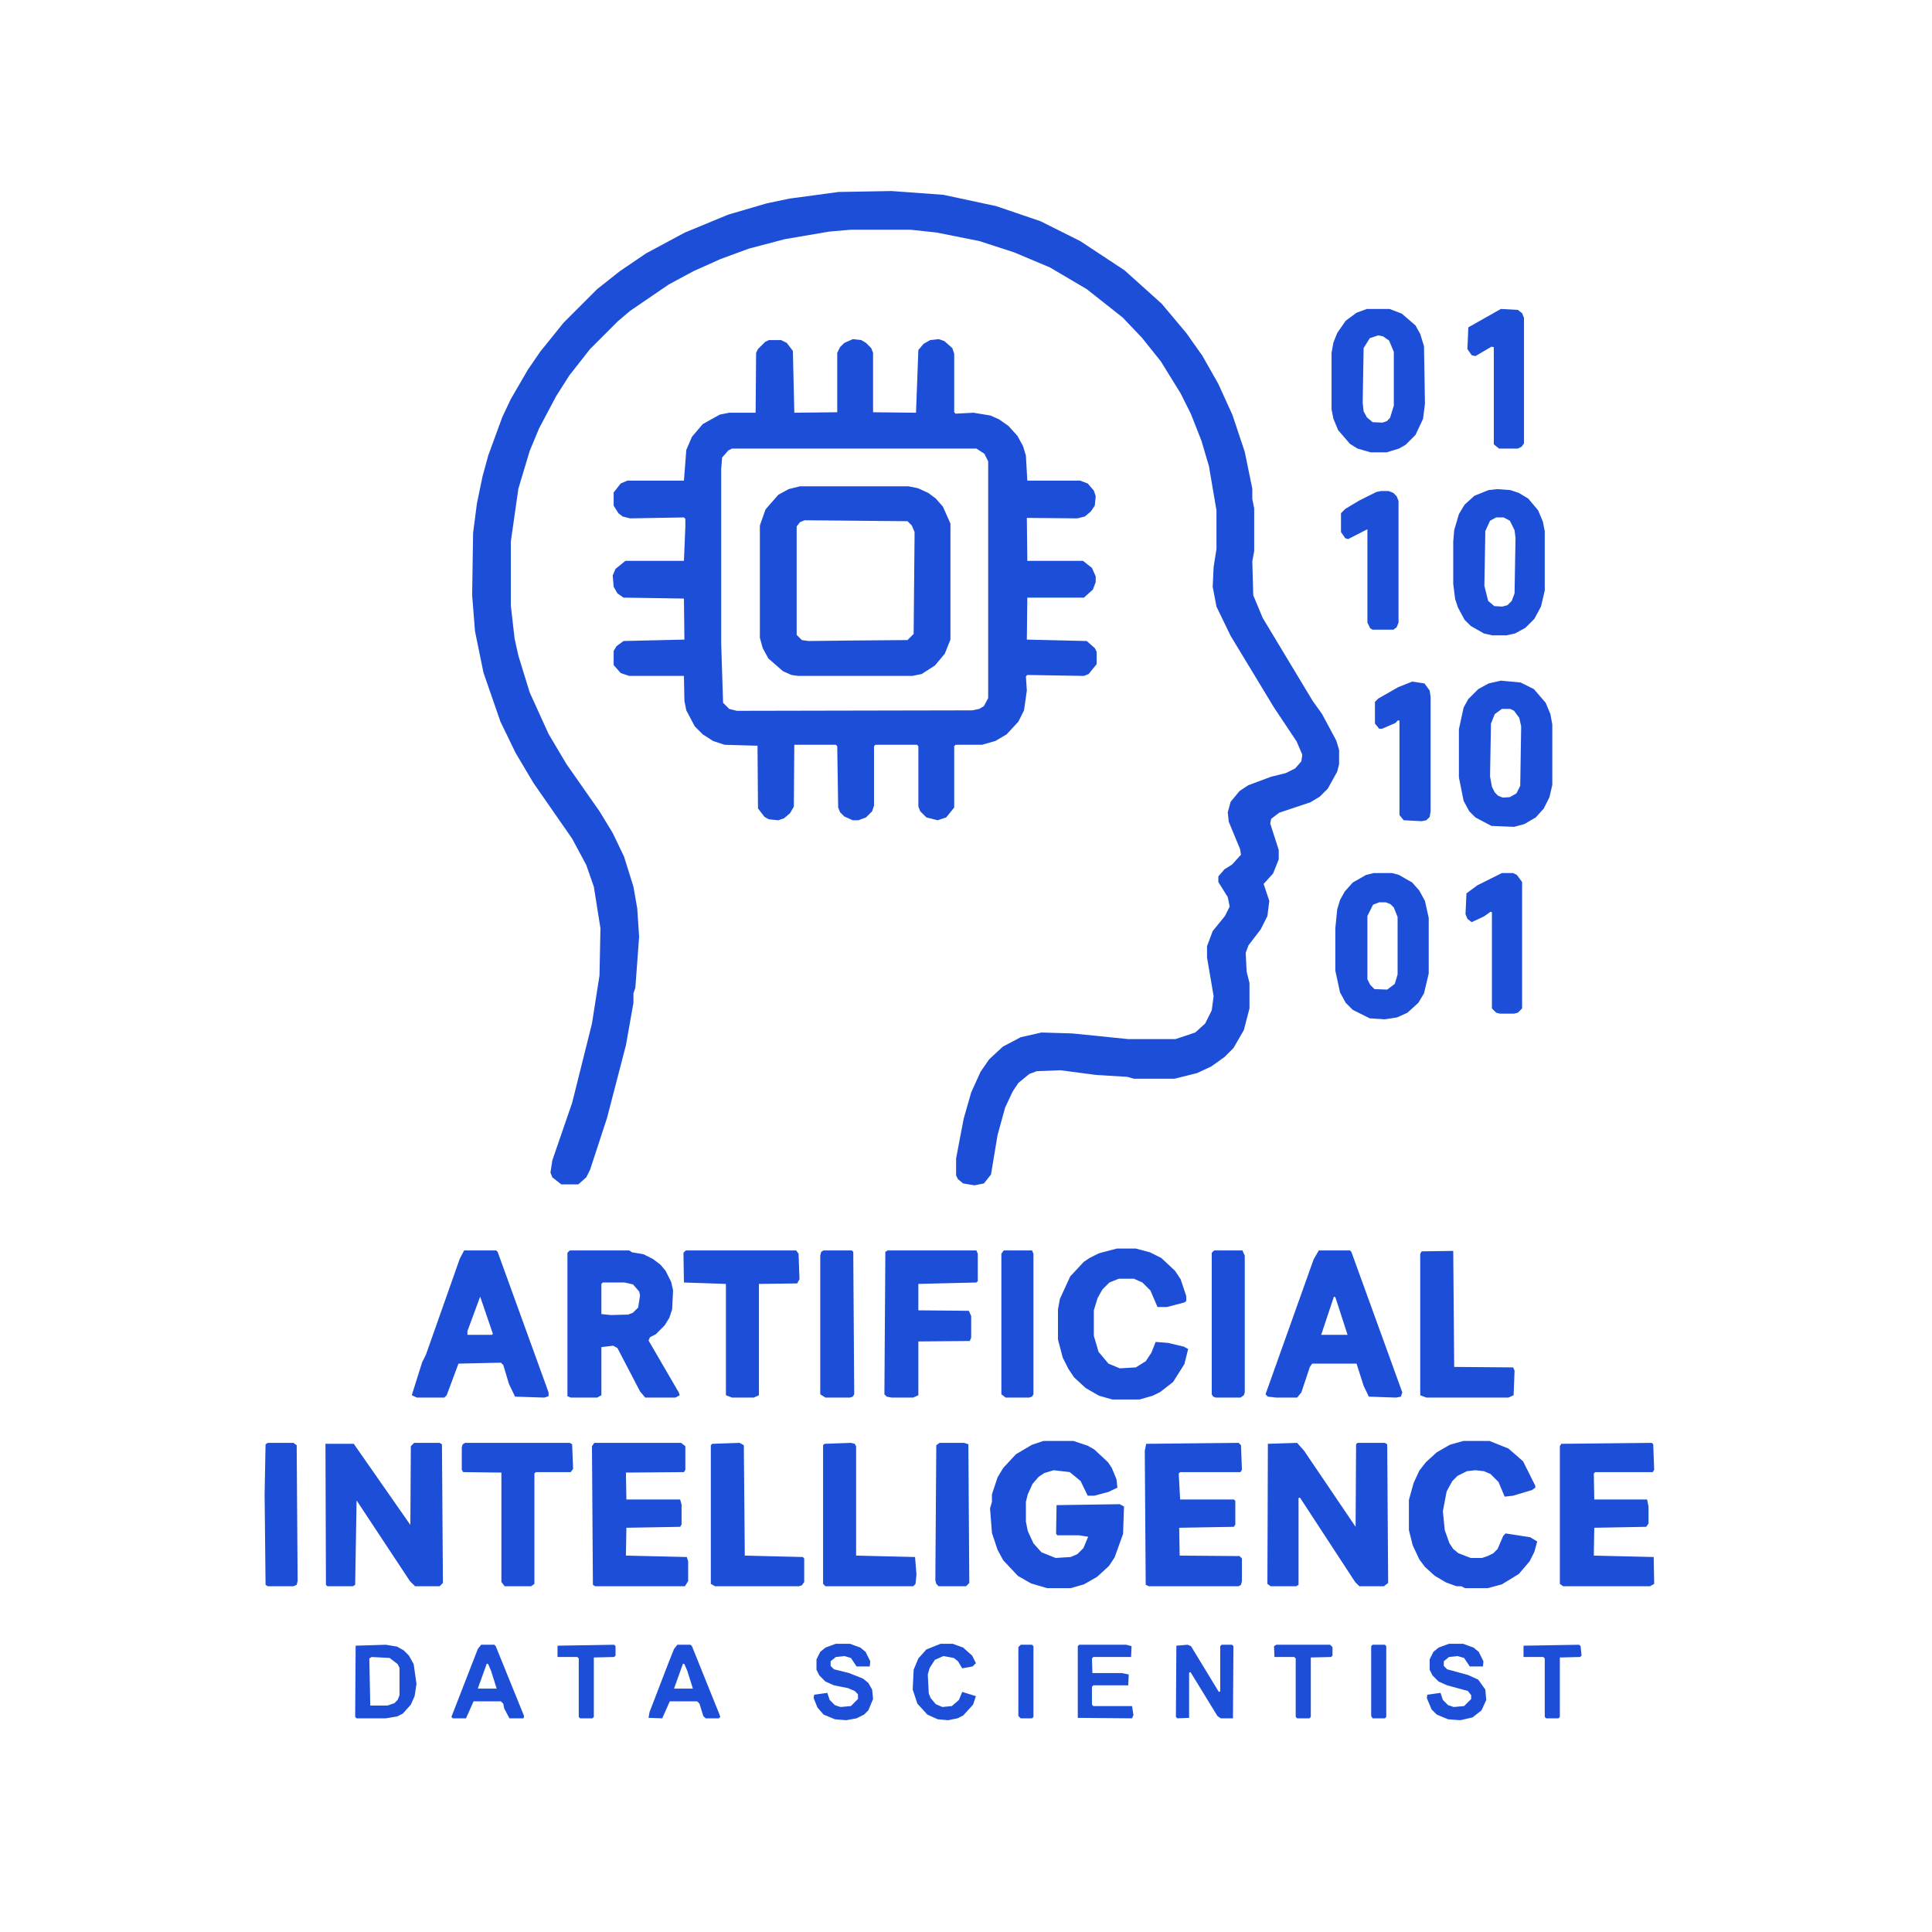
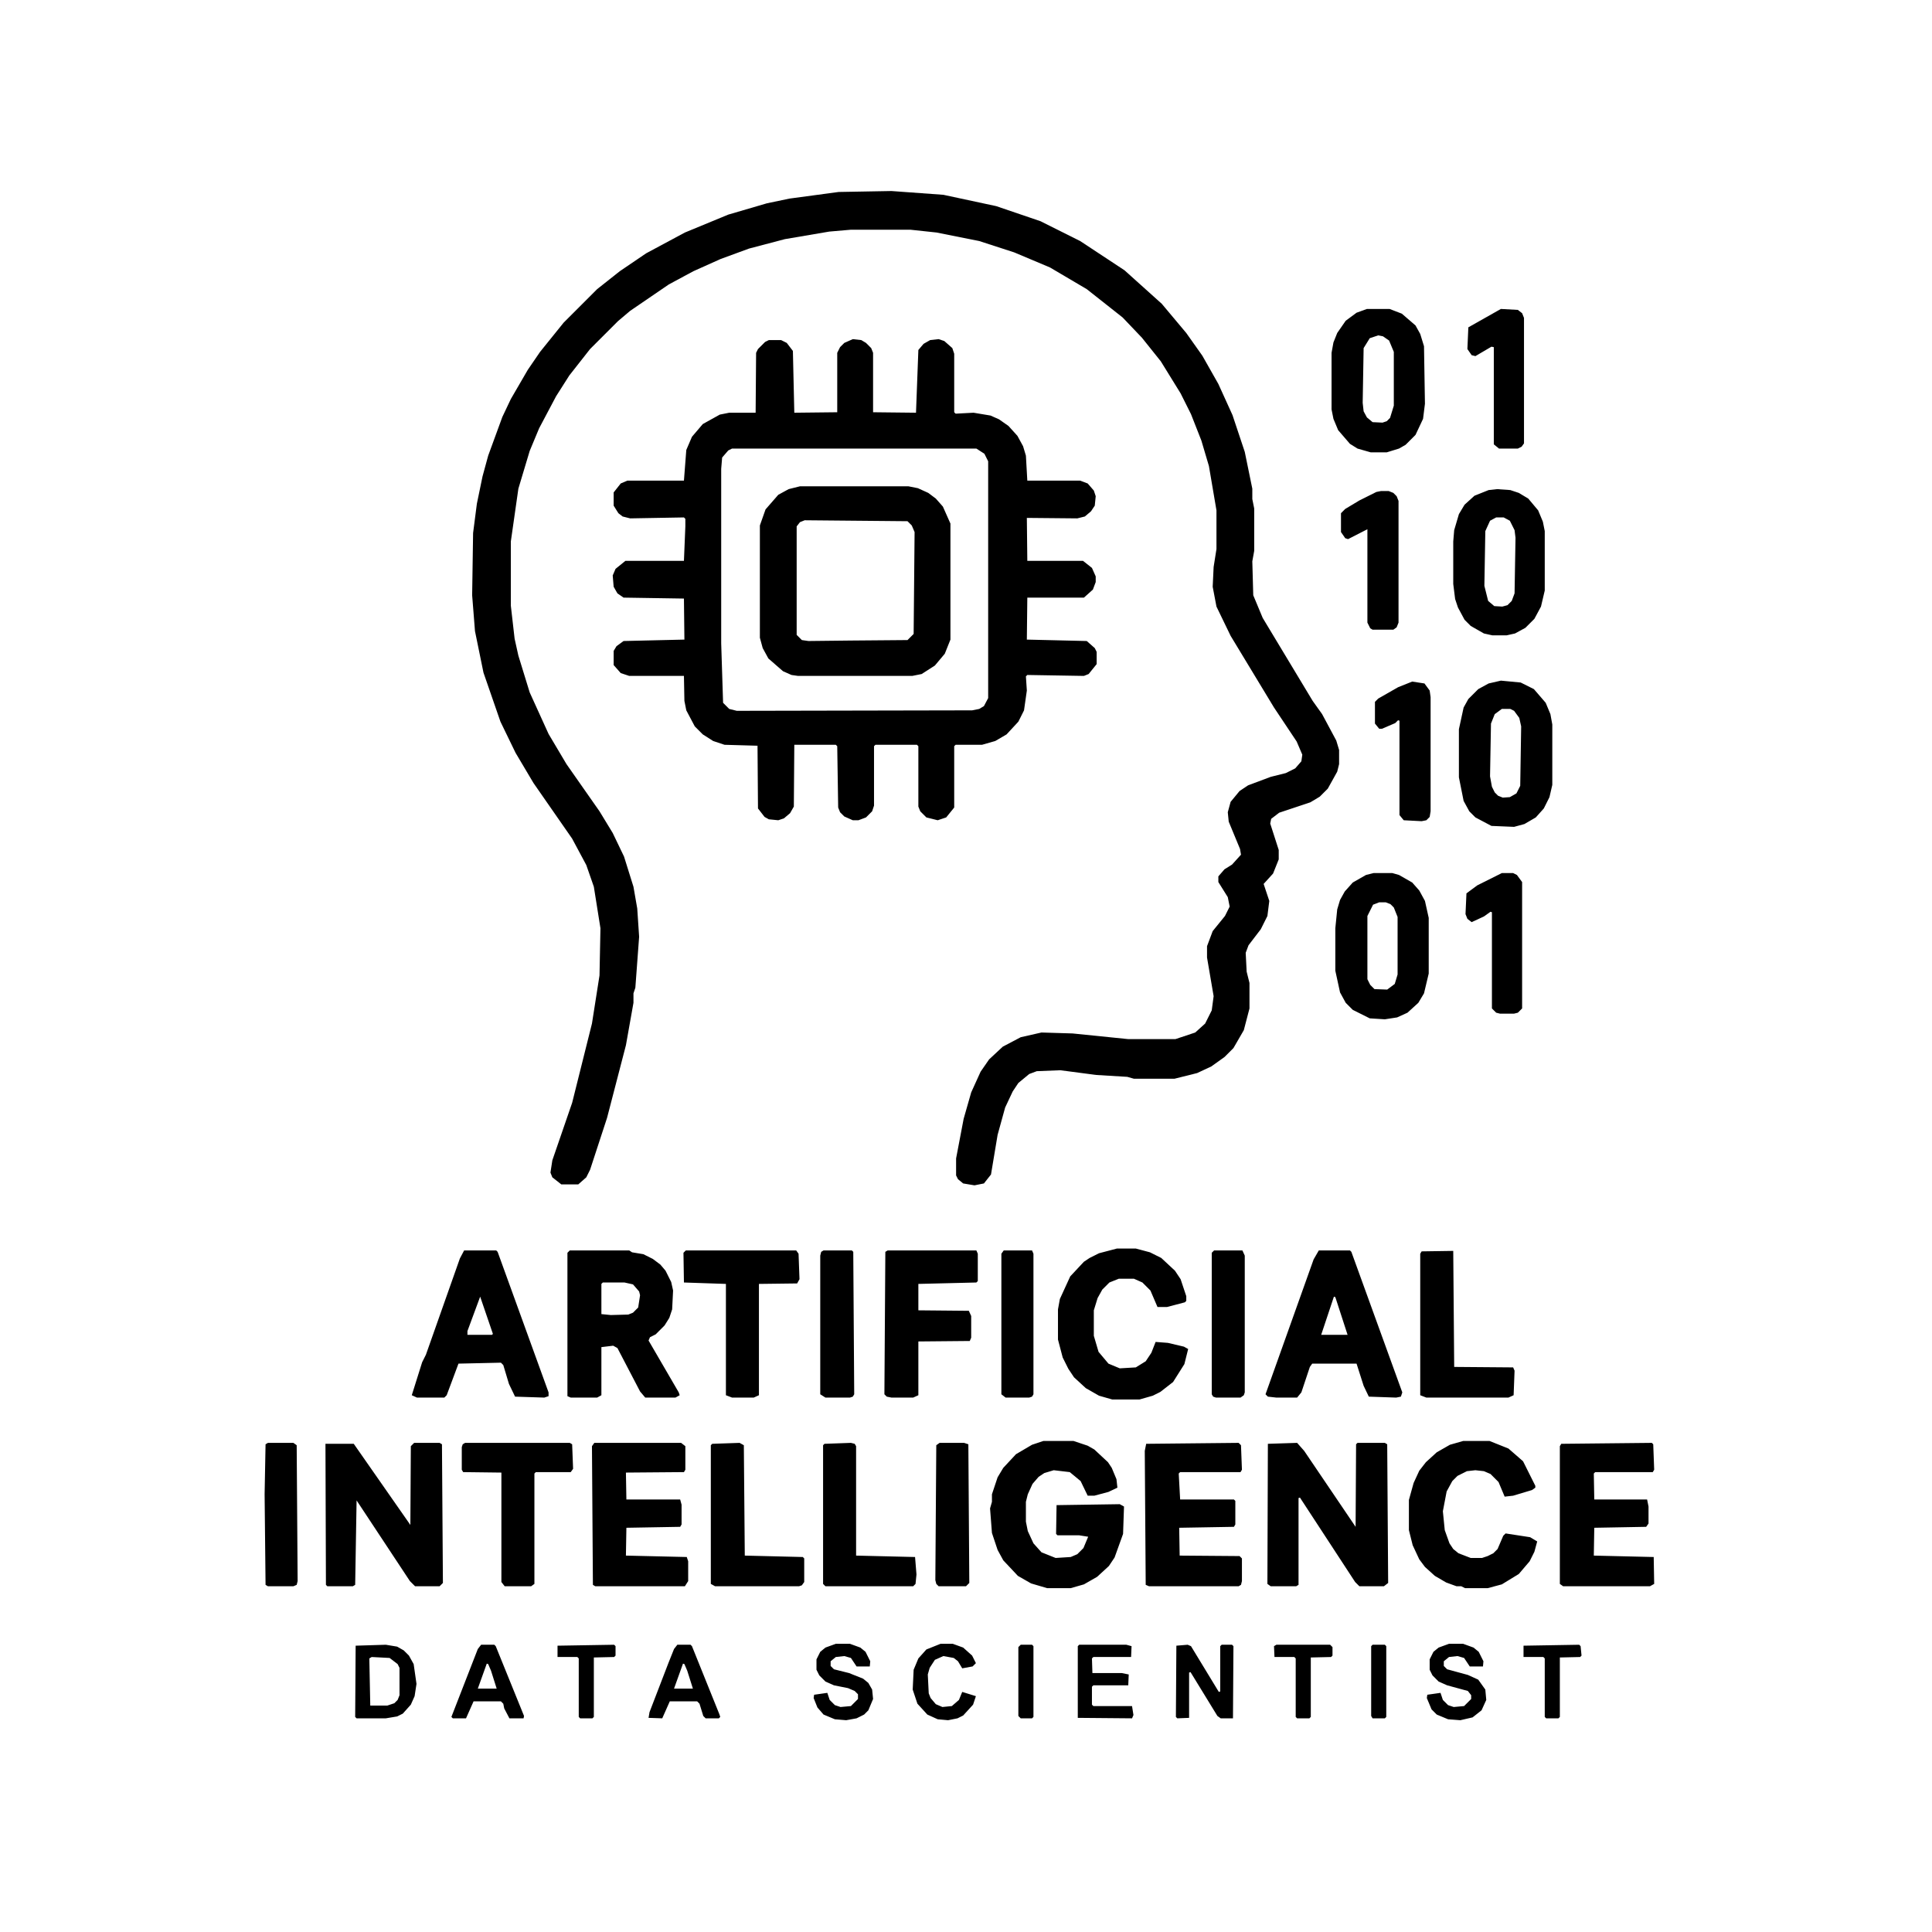
- <svg xmlns="http://www.w3.org/2000/svg" viewBox="0 0 2048 2048" width="100%" height="100%" fill="#1D4ED8">
+ <svg xmlns="http://www.w3.org/2000/svg" viewBox="0 0 2048 2048" width="100%" height="100%" fill="#000000">
  <path fillRule="evenodd" clipRule="evenodd" d="M1033.0 1256.5L1021.0 1254.5L1015.5 1250.0L1013.5 1246.0L1013.5 1228.0L1021.5 1186.0L1029.5 1158.0L1039.5 1136.0L1048.5 1123.0L1063.0 1109.5L1082.0 1099.5L1104.0 1094.5L1137.0 1095.5L1196.0 1101.5L1246.0 1101.5L1267.0 1094.5L1277.5 1085.0L1284.5 1071.0L1286.5 1056.0L1279.5 1015.0L1279.5 1003.0L1285.5 987.0L1298.5 971.0L1303.5 961.0L1301.5 951.0L1291.5 935.0L1291.5 929.0L1298.0 921.5L1306.0 916.5L1315.5 906.0L1314.5 900.0L1302.5 871.0L1301.5 861.0L1304.5 850.0L1314.0 838.5L1323.0 832.5L1347.0 823.5L1363.0 819.5L1373.0 814.5L1379.5 807.0L1380.5 800.0L1374.5 786.0L1350.5 750.0L1304.5 674.0L1289.5 643.0L1285.5 622.0L1286.5 601.0L1289.5 582.0L1289.5 541.0L1281.5 494.0L1273.5 467.0L1262.5 439.0L1251.5 417.0L1230.5 383.0L1210.5 358.0L1190.0 336.5L1152.0 306.5L1113.0 283.5L1075.0 267.5L1038.0 255.5L993.0 246.5L965.0 243.5L902.0 243.5L879.0 245.5L832.0 253.5L794.0 263.5L764.0 274.5L735.0 287.5L709.0 301.5L668.0 329.5L655.0 340.5L625.5 370.0L603.5 398.0L589.5 420.0L571.5 454.0L561.5 478.0L549.5 518.0L541.5 574.0L541.5 642.0L545.5 677.0L549.5 695.0L561.5 734.0L581.5 778.0L600.5 810.0L635.5 860.0L649.5 883.0L661.5 908.0L671.5 940.0L675.5 963.0L677.5 993.0L673.5 1047.0L671.5 1053.0L671.5 1063.0L663.5 1108.0L643.5 1185.0L625.5 1240.0L621.5 1248.0L613.0 1255.5L595.0 1255.5L585.5 1248.0L583.5 1243.0L585.5 1230.0L606.5 1169.0L627.5 1085.0L635.5 1034.0L636.5 984.0L629.5 940.0L621.5 917.0L606.5 889.0L565.5 830.0L546.5 798.0L530.5 765.0L512.5 713.0L503.5 669.0L500.5 631.0L501.5 565.0L505.5 534.0L511.5 505.0L517.5 483.0L532.5 442.0L541.5 423.0L559.5 392.0L572.5 373.0L597.5 342.0L633.0 306.5L657.0 287.5L685.0 268.5L726.0 246.5L772.0 227.5L813.0 215.5L837.0 210.5L889.0 203.5L945.0 202.5L1000.0 206.5L1056.0 218.5L1103.0 234.5L1145.0 255.5L1192.0 286.5L1231.5 322.0L1257.5 353.0L1274.5 377.0L1291.5 407.0L1306.5 440.0L1319.5 479.0L1327.5 518.0L1327.5 529.0L1329.5 539.0L1329.5 584.0L1327.5 595.0L1328.5 631.0L1338.5 655.0L1391.5 743.0L1401.5 757.0L1416.5 785.0L1419.5 795.0L1419.5 810.0L1417.5 818.0L1407.5 836.0L1399.0 844.5L1389.0 850.5L1356.0 861.5L1347.5 868.0L1346.5 873.0L1355.5 901.0L1355.5 911.0L1349.5 926.0L1339.5 937.0L1345.5 955.0L1343.5 971.0L1336.5 985.0L1323.5 1002.0L1320.5 1010.0L1321.5 1030.0L1324.5 1042.0L1324.5 1069.0L1318.5 1092.0L1307.5 1111.0L1298.0 1120.5L1284.0 1130.5L1269.0 1137.5L1245.0 1143.5L1202.0 1143.5L1195.0 1141.5L1162.0 1139.5L1124.0 1134.5L1099.0 1135.5L1091.0 1138.5L1079.5 1148.0L1073.5 1157.0L1065.5 1174.0L1057.5 1203.0L1050.5 1245.0L1043.0 1254.5L1033.0 1256.5Z M1470.0 479.5L1453.0 479.5L1439.0 475.5L1431.0 470.5L1418.5 456.0L1413.5 444.0L1411.5 434.0L1411.5 374.0L1413.5 363.0L1417.5 353.0L1426.5 340.0L1438.0 331.5L1449.0 327.5L1473.0 327.5L1486.0 332.5L1500.5 345.0L1505.5 354.0L1509.5 367.0L1510.5 428.0L1508.5 444.0L1500.5 461.0L1490.0 471.5L1483.0 475.5L1470.0 479.5Z M1609.0 475.5L1589.0 475.5L1583.5 471.0L1583.5 368.0L1581.0 367.5L1564.0 377.5L1560.0 376.5L1555.5 370.0L1556.5 347.0L1591.0 327.5L1609.0 328.5L1613.5 332.0L1615.5 337.0L1615.5 470.0L1613.0 473.5L1609.0 475.5Z M1465.5 448.0L1470.0 446.5L1473.5 443.0L1477.5 430.0L1477.5 373.0L1472.5 361.0L1466.0 356.5L1461.0 355.5L1452.0 358.5L1445.5 369.0L1444.5 427.0L1445.5 436.0L1449.0 442.5L1455.0 447.5L1465.5 448.0Z M994.0 869.5L982.0 866.5L975.5 860.0L973.5 855.0L973.5 791.0L972.0 789.5L928.0 789.5L926.5 791.0L926.5 854.0L924.5 860.0L918.0 866.5L910.0 869.5L904.0 869.5L895.0 865.5L890.5 861.0L888.5 856.0L887.5 791.0L886.0 789.5L842.0 789.5L841.5 855.0L837.5 862.0L831.0 867.5L825.0 869.5L815.0 868.5L810.5 866.0L803.5 857.0L803.0 790.5L768.0 789.5L756.0 785.5L745.0 778.5L736.5 770.0L727.5 753.0L725.5 743.0L725.0 716.5L667.0 716.5L658.0 713.5L650.5 705.0L650.5 690.0L653.5 685.0L661.0 679.5L725.5 678.0L725.0 634.5L661.0 633.5L654.5 629.0L650.5 622.0L649.5 610.0L652.5 603.0L663.0 594.5L725.0 594.5L726.5 558.0L726.5 550.0L725.0 548.5L668.0 549.5L660.0 547.5L655.5 544.0L650.5 536.0L650.5 522.0L658.0 512.5L665.0 509.5L725.0 509.5L727.5 477.0L733.5 463.0L745.0 449.5L763.0 439.5L773.0 437.5L801.0 437.5L801.5 374.0L803.5 370.0L811.0 362.5L815.0 360.5L828.0 360.5L834.0 363.5L840.5 372.0L842.0 437.5L887.5 437.0L887.5 374.0L890.5 368.0L895.0 363.5L904.0 359.5L913.0 360.5L918.0 363.5L923.5 369.0L925.5 374.0L925.5 437.0L971.0 437.5L973.5 371.0L979.0 364.5L986.0 360.5L995.0 359.5L1001.0 361.5L1009.5 369.0L1011.5 375.0L1011.5 437.0L1013.0 438.5L1032.0 437.5L1050.0 440.5L1059.0 444.5L1069.0 451.5L1078.5 462.0L1084.5 473.0L1087.5 483.0L1089.0 509.5L1145.0 509.5L1153.0 512.5L1159.5 520.0L1161.5 526.0L1160.5 536.0L1156.5 542.0L1150.0 547.5L1142.0 549.5L1088.5 549.0L1089.0 594.5L1148.0 594.5L1157.5 602.0L1161.5 611.0L1161.5 617.0L1158.5 625.0L1149.0 633.5L1089.0 633.5L1088.5 678.0L1152.0 679.5L1160.5 687.0L1162.5 691.0L1162.5 704.0L1154.0 714.5L1149.0 716.5L1089.0 715.5L1087.5 717.0L1088.5 732.0L1085.5 753.0L1079.5 765.0L1067.0 778.5L1055.0 785.5L1041.0 789.5L1013.0 789.5L1011.5 791.0L1011.5 856.0L1003.0 866.5L994.0 869.5Z M1030.5 753.0L1038.0 751.5L1043.0 748.5L1047.5 740.0L1047.5 489.0L1043.5 481.0L1035.0 475.5L776.0 475.5L772.0 477.5L765.5 485.0L764.5 497.0L764.5 682.0L766.5 745.0L773.0 751.5L781.0 753.5L1030.5 753.0Z M967.0 716.5L846.0 716.5L839.0 715.5L830.0 711.5L814.5 698.0L808.5 687.0L805.5 676.0L805.5 557.0L811.5 540.0L825.0 524.5L836.0 518.5L848.0 515.5L963.0 515.5L973.0 517.5L984.0 522.5L992.0 528.5L999.5 537.0L1007.5 555.0L1007.5 678.0L1001.5 693.0L991.0 705.5L977.0 714.5L967.0 716.5Z M1597.0 673.5L1582.0 673.5L1573.0 671.5L1559.0 663.5L1552.5 657.0L1545.5 644.0L1542.5 635.0L1540.5 619.0L1540.5 574.0L1541.5 562.0L1546.5 545.0L1552.5 535.0L1563.0 525.5L1578.0 519.5L1587.0 518.5L1601.0 519.5L1610.0 522.5L1620.0 528.5L1630.5 541.0L1635.5 553.0L1637.5 563.0L1637.5 626.0L1633.5 643.0L1626.5 656.0L1617.0 665.5L1606.0 671.5L1597.0 673.5Z M1477.0 667.5L1455.0 667.5L1452.5 666.0L1449.5 660.0L1449.5 561.0L1429.0 571.5L1426.0 570.5L1421.5 564.0L1421.5 544.0L1426.0 539.5L1441.0 530.5L1459.0 521.5L1464.0 520.5L1472.0 520.5L1477.0 522.5L1480.5 526.0L1482.5 531.0L1482.5 660.0L1480.5 665.0L1477.0 667.5Z M1592.5 643.0L1598.0 641.5L1602.5 637.0L1605.5 629.0L1606.5 570.0L1605.5 562.0L1600.5 552.0L1594.0 548.5L1586.0 548.5L1579.5 552.0L1574.5 563.0L1573.5 621.0L1577.5 637.0L1584.0 642.5L1592.5 643.0Z M901.5 679.0L962.0 678.5L968.5 672.0L969.5 564.0L966.5 557.0L962.0 552.5L853.0 551.5L848.0 553.5L844.5 558.0L844.5 673.0L850.0 678.5L857.0 679.5L901.5 679.0Z M1605.0 876.5L1581.0 875.5L1564.0 866.5L1557.5 860.0L1551.5 849.0L1546.5 824.0L1546.5 773.0L1551.5 750.0L1556.5 741.0L1567.0 730.5L1578.0 724.5L1591.0 721.5L1612.0 723.5L1626.0 730.5L1638.5 745.0L1643.5 757.0L1645.5 768.0L1645.5 832.0L1642.5 845.0L1636.5 857.0L1628.0 866.5L1616.0 873.5L1605.0 876.5Z M1507.0 870.5L1488.0 869.5L1483.5 864.0L1483.5 764.0L1482.0 763.5L1479.0 766.5L1465.0 772.5L1462.0 772.5L1457.5 767.0L1457.5 744.0L1461.0 740.5L1482.0 728.5L1497.0 722.5L1510.0 724.5L1515.5 732.0L1516.5 739.0L1516.5 860.0L1515.5 866.0L1512.0 869.5L1507.0 870.5Z M1600.5 845.0L1607.5 841.0L1611.5 833.0L1612.5 770.0L1610.5 761.0L1605.0 753.5L1601.0 751.5L1592.0 751.5L1584.5 757.0L1580.5 767.0L1579.5 823.0L1581.5 834.0L1584.5 840.0L1588.0 843.5L1593.0 845.5L1600.5 845.0Z M1468.0 1080.5L1452.0 1079.5L1434.0 1070.5L1426.5 1063.0L1420.5 1052.0L1415.5 1029.0L1415.5 984.0L1417.5 964.0L1420.5 954.0L1425.5 945.0L1434.0 935.5L1448.0 927.5L1456.0 925.5L1476.0 925.5L1483.0 927.5L1497.0 935.5L1504.5 944.0L1510.5 955.0L1514.5 973.0L1514.5 1032.0L1509.5 1053.0L1503.5 1063.0L1492.0 1073.5L1481.0 1078.5L1468.0 1080.5Z M1605.0 1074.5L1590.0 1074.5L1586.0 1073.5L1581.5 1069.0L1581.5 967.0L1580.0 966.5L1573.0 971.5L1560.0 977.5L1555.5 974.0L1553.5 969.0L1554.5 947.0L1566.0 938.5L1592.0 925.5L1604.0 925.5L1608.0 927.5L1613.5 935.0L1613.5 1069.0L1609.0 1073.5L1605.0 1074.5Z M1470.5 1049.0L1478.5 1043.0L1481.5 1033.0L1481.5 972.0L1477.5 962.0L1474.0 958.5L1469.0 956.5L1462.0 956.5L1455.5 959.0L1449.5 971.0L1449.5 1038.0L1452.5 1044.0L1457.0 1048.5L1470.5 1049.0Z M1208.0 1483.5L1179.0 1483.5L1165.0 1479.5L1151.0 1471.5L1138.5 1460.0L1132.5 1451.0L1126.5 1439.0L1121.5 1420.0L1121.5 1388.0L1123.5 1377.0L1134.5 1353.0L1149.0 1337.5L1155.0 1333.5L1165.0 1328.5L1184.0 1323.5L1204.0 1323.5L1219.0 1327.5L1231.0 1333.5L1245.5 1347.0L1251.5 1356.0L1257.5 1374.0L1257.5 1379.0L1256.0 1380.5L1237.0 1385.5L1227.0 1385.5L1219.5 1368.0L1211.0 1359.5L1202.0 1355.5L1186.0 1355.5L1176.0 1359.5L1168.5 1367.0L1163.5 1376.0L1159.5 1389.0L1159.5 1416.0L1164.5 1433.0L1175.0 1445.5L1187.0 1450.5L1204.0 1449.5L1214.5 1443.0L1220.5 1434.0L1225.0 1422.5L1238.0 1423.5L1255.0 1427.5L1259.5 1430.0L1255.5 1446.0L1243.5 1465.0L1230.0 1475.5L1222.0 1479.5L1208.0 1483.5Z M577.0 1481.5L546.0 1480.5L539.5 1467.0L533.5 1447.0L531.0 1444.5L486.0 1445.5L473.5 1479.0L471.0 1481.5L442.0 1481.5L436.5 1479.0L447.5 1444.0L451.5 1436.0L487.5 1334.0L492.0 1325.5L526.0 1325.5L527.5 1327.0L581.5 1476.0L581.5 1480.0L577.0 1481.5Z M716.0 1481.5L684.0 1481.5L678.5 1475.0L654.5 1429.0L650.0 1426.5L637.5 1428.0L637.5 1479.0L633.0 1481.5L605.0 1481.5L601.5 1480.0L601.5 1328.0L604.0 1325.5L667.0 1325.5L670.0 1327.5L682.0 1329.5L692.0 1334.5L700.0 1340.5L705.5 1347.0L711.5 1359.0L713.5 1368.0L712.5 1388.0L709.5 1397.0L704.5 1405.0L695.0 1414.5L689.0 1417.5L687.5 1421.0L719.5 1476.0L720.5 1479.0L716.0 1481.5Z M799.0 1481.5L776.0 1481.5L769.5 1479.0L769.5 1361.0L725.0 1359.5L724.5 1328.0L727.0 1325.5L844.0 1325.5L846.5 1329.0L847.5 1356.0L845.0 1360.5L804.5 1361.0L804.5 1479.0L799.0 1481.5Z M901.0 1481.5L875.0 1481.5L869.5 1478.0L869.5 1331.0L870.5 1327.0L873.0 1325.5L903.0 1325.5L904.5 1327.0L905.5 1478.0L904.0 1480.5L901.0 1481.5Z M968.0 1481.5L945.0 1481.5L940.0 1480.5L937.5 1478.0L938.5 1327.0L941.0 1325.5L1035.0 1325.5L1036.5 1329.0L1036.5 1358.0L1035.0 1359.5L973.5 1361.0L973.5 1389.0L1027.0 1389.5L1029.5 1395.0L1029.5 1418.0L1028.0 1421.5L973.5 1422.0L973.5 1479.0L968.0 1481.5Z M1091.0 1481.5L1066.0 1481.5L1061.5 1478.0L1061.5 1329.0L1064.0 1325.5L1094.0 1325.5L1095.5 1329.0L1095.5 1478.0L1094.0 1480.5L1091.0 1481.5Z M1315.0 1481.5L1289.0 1481.5L1286.0 1480.5L1284.5 1478.0L1284.5 1328.0L1287.0 1325.5L1317.0 1325.5L1319.5 1331.0L1319.5 1476.0L1318.5 1479.0L1315.0 1481.5Z M1480.0 1481.5L1451.0 1480.5L1445.5 1469.0L1438.0 1445.5L1391.0 1445.5L1388.5 1449.0L1379.5 1476.0L1375.0 1481.5L1353.0 1481.5L1344.0 1480.5L1341.5 1478.0L1392.5 1335.0L1398.0 1325.5L1431.0 1325.5L1432.5 1327.0L1486.5 1476.0L1485.0 1480.5L1480.0 1481.5Z M1599.0 1481.5L1512.0 1481.5L1505.5 1479.0L1505.5 1329.0L1507.0 1326.5L1540.5 1326.0L1541.5 1449.0L1604.0 1449.5L1605.5 1453.0L1604.5 1479.0L1599.0 1481.5Z M647.5 1394.0L666.0 1393.5L671.0 1391.5L676.5 1386.0L678.5 1373.0L677.5 1369.0L671.0 1361.5L662.0 1359.5L639.0 1359.5L637.5 1361.0L637.5 1393.0L647.5 1394.0Z M521.5 1415.0L522.5 1414.0L509.0 1374.5L495.5 1411.0L495.5 1415.0L521.5 1415.0Z M1428.5 1415.0L1415.5 1375.0L1414.0 1374.5L1400.5 1415.0L1428.5 1415.0Z M1135.0 1683.5L1110.0 1683.5L1093.0 1678.5L1079.0 1670.5L1063.5 1654.0L1057.5 1643.0L1051.5 1625.0L1049.5 1599.0L1051.5 1592.0L1051.5 1584.0L1057.5 1566.0L1063.5 1556.0L1077.0 1541.5L1094.0 1531.5L1106.0 1527.5L1138.0 1527.5L1153.0 1532.5L1160.0 1536.5L1174.5 1550.0L1178.5 1556.0L1183.5 1568.0L1184.5 1577.0L1175.0 1581.5L1160.0 1585.5L1153.0 1585.5L1145.5 1570.0L1134.0 1560.5L1117.0 1558.5L1107.0 1561.5L1101.0 1565.5L1094.5 1573.0L1089.5 1584.0L1087.5 1592.0L1087.5 1613.0L1089.5 1623.0L1095.5 1636.0L1104.0 1645.5L1119.0 1651.5L1135.0 1650.5L1142.0 1647.5L1148.5 1641.0L1153.5 1629.0L1144.0 1627.5L1121.0 1627.5L1119.5 1626.0L1120.0 1595.5L1187.0 1594.5L1191.5 1597.0L1190.5 1626.0L1181.5 1651.0L1175.5 1660.0L1163.0 1671.5L1149.0 1679.5L1135.0 1683.5Z M1577.0 1683.5L1553.0 1683.5L1549.0 1681.5L1544.0 1681.5L1533.0 1677.5L1521.0 1670.5L1510.5 1661.0L1504.5 1653.0L1497.5 1638.0L1493.5 1622.0L1493.5 1590.0L1498.5 1572.0L1504.5 1559.0L1511.5 1550.0L1523.0 1539.5L1537.0 1531.5L1551.0 1527.5L1579.0 1527.5L1599.0 1535.5L1614.5 1549.0L1627.5 1575.0L1627.5 1577.0L1624.0 1579.5L1604.0 1585.5L1595.0 1586.5L1588.5 1571.0L1580.0 1562.5L1573.0 1559.5L1564.0 1558.5L1555.0 1559.5L1545.0 1564.5L1539.5 1570.0L1533.5 1581.0L1529.5 1602.0L1531.5 1622.0L1536.5 1636.0L1540.5 1642.0L1546.0 1646.5L1559.0 1651.5L1571.0 1651.5L1577.0 1649.5L1583.0 1646.5L1587.5 1642.0L1593.5 1628.0L1596.0 1625.5L1622.0 1629.5L1629.5 1634.0L1626.5 1645.0L1621.5 1655.0L1610.0 1668.5L1592.0 1679.5L1577.0 1683.5Z M311.0 1681.5L284.0 1681.5L281.5 1680.0L280.5 1584.0L281.5 1531.0L284.0 1529.5L311.0 1529.5L314.5 1532.0L315.5 1676.0L314.5 1680.0L311.0 1681.5Z M466.0 1681.5L440.0 1681.5L434.5 1676.0L378.0 1590.5L376.5 1680.0L374.0 1681.5L347.0 1681.5L345.5 1680.0L345.0 1530.5L375.0 1530.5L435.0 1616.5L435.5 1533.0L439.0 1529.5L466.0 1529.5L468.5 1531.0L469.5 1678.0L466.0 1681.5Z M563.0 1681.5L535.0 1681.5L531.5 1677.0L531.5 1561.0L491.0 1560.5L489.5 1558.0L489.5 1534.0L490.5 1531.0L493.0 1529.5L604.0 1529.5L606.5 1531.0L607.5 1557.0L605.0 1560.5L568.0 1560.5L566.5 1562.0L566.5 1679.0L563.0 1681.5Z M726.0 1681.5L631.0 1681.5L628.5 1680.0L627.5 1533.0L630.0 1529.5L722.0 1529.5L726.5 1533.0L726.5 1558.0L725.0 1560.5L663.5 1561.0L664.0 1589.5L721.0 1589.5L722.5 1595.0L722.5 1616.0L721.0 1618.5L664.0 1619.5L663.5 1649.0L728.0 1650.5L729.5 1655.0L729.5 1676.0L726.0 1681.5Z M847.0 1681.5L758.0 1681.5L753.5 1679.0L753.5 1532.0L755.0 1530.5L784.0 1529.5L788.5 1532.0L789.5 1649.0L851.0 1650.5L852.5 1652.0L852.5 1677.0L850.0 1680.5L847.0 1681.5Z M968.0 1681.5L875.0 1681.5L872.5 1679.0L872.5 1532.0L874.0 1530.5L902.0 1529.5L906.0 1530.5L907.5 1533.0L907.5 1649.0L970.0 1650.5L971.5 1669.0L970.5 1679.0L968.0 1681.5Z M1024.0 1681.5L995.0 1681.5L992.5 1679.0L991.5 1675.0L992.5 1532.0L996.0 1529.5L1022.0 1529.5L1026.5 1531.0L1027.5 1678.0L1024.0 1681.5Z M1313.0 1681.5L1218.0 1681.5L1214.5 1680.0L1213.5 1538.0L1215.0 1530.5L1313.0 1529.5L1315.5 1532.0L1316.5 1558.0L1315.0 1560.5L1251.0 1560.5L1249.5 1562.0L1251.0 1589.5L1308.0 1589.5L1309.5 1591.0L1309.5 1616.0L1308.0 1618.5L1250.0 1619.5L1250.5 1649.0L1314.0 1649.5L1316.5 1652.0L1316.5 1676.0L1315.5 1680.0L1313.0 1681.5Z M1467.0 1681.5L1441.0 1681.5L1436.5 1677.0L1378.0 1587.5L1376.5 1588.0L1376.5 1680.0L1374.0 1681.5L1347.0 1681.5L1343.5 1679.0L1344.0 1530.5L1375.0 1529.5L1382.5 1538.0L1437.0 1618.5L1437.5 1531.0L1439.0 1529.5L1468.0 1529.5L1470.5 1531.0L1471.5 1678.0L1467.0 1681.5Z M1749.0 1681.5L1657.0 1681.5L1653.5 1679.0L1653.5 1533.0L1655.0 1530.5L1751.0 1529.5L1752.5 1531.0L1753.5 1558.0L1752.0 1560.5L1691.0 1560.5L1689.5 1562.0L1690.0 1589.5L1746.0 1589.5L1747.5 1597.0L1747.5 1615.0L1745.0 1618.5L1690.0 1619.5L1689.5 1649.0L1753.0 1650.5L1753.5 1679.0L1749.0 1681.5Z M897.0 1823.5L885.0 1822.5L873.0 1817.5L866.5 1810.0L862.5 1800.0L863.0 1796.5L877.0 1794.5L879.5 1802.0L885.0 1807.5L891.0 1809.5L902.0 1808.5L909.5 1801.0L909.5 1796.0L906.0 1792.5L899.0 1789.5L884.0 1786.5L875.0 1782.5L868.5 1776.0L865.5 1770.0L865.5 1759.0L869.5 1751.0L875.0 1746.5L886.0 1742.5L901.0 1742.5L912.0 1746.5L917.5 1751.0L922.5 1761.0L922.0 1766.5L908.0 1766.5L902.0 1757.5L895.0 1755.5L886.0 1756.5L880.5 1761.0L880.5 1766.0L884.0 1769.5L900.0 1773.5L915.0 1779.5L920.5 1784.0L924.5 1791.0L925.5 1801.0L920.5 1813.0L916.0 1817.5L908.0 1821.5L897.0 1823.5Z M1005.0 1823.5L994.0 1822.5L983.0 1817.5L972.5 1806.0L967.5 1791.0L968.5 1770.0L973.5 1758.0L982.0 1748.5L997.0 1742.5L1010.0 1742.5L1021.0 1746.5L1030.5 1755.0L1034.5 1763.0L1031.0 1766.5L1020.0 1768.5L1015.5 1761.0L1011.0 1757.5L1000.0 1755.5L991.0 1759.5L985.5 1768.0L983.5 1775.0L984.5 1795.0L986.5 1800.0L992.0 1806.5L999.0 1809.5L1009.0 1808.5L1016.5 1802.0L1020.0 1793.5L1034.5 1798.0L1031.5 1807.0L1021.0 1818.5L1015.0 1821.5L1005.0 1823.5Z M1548.0 1823.5L1535.0 1822.5L1523.0 1817.5L1517.5 1812.0L1512.5 1800.0L1513.0 1796.5L1527.0 1794.5L1529.5 1802.0L1535.0 1807.5L1541.0 1809.5L1552.0 1808.5L1559.5 1801.0L1559.5 1797.0L1556.0 1792.5L1534.0 1786.5L1525.0 1782.5L1518.5 1776.0L1515.5 1770.0L1515.5 1759.0L1519.5 1751.0L1525.0 1746.5L1536.0 1742.5L1551.0 1742.5L1562.0 1746.5L1567.5 1751.0L1572.5 1761.0L1572.0 1766.5L1558.0 1766.5L1552.0 1757.5L1545.0 1755.5L1536.0 1756.5L1530.5 1761.0L1530.5 1766.0L1534.0 1769.5L1556.0 1775.5L1567.0 1780.5L1574.5 1791.0L1575.5 1802.0L1570.5 1813.0L1561.0 1820.5L1548.0 1823.5Z M409.0 1821.5L378.0 1821.5L376.5 1820.0L377.0 1744.5L409.0 1743.5L421.0 1745.5L428.0 1749.5L433.5 1755.0L438.5 1764.0L441.5 1785.0L439.5 1798.0L435.5 1807.0L427.0 1816.5L421.0 1819.5L409.0 1821.5Z M555.0 1821.5L540.0 1821.5L534.5 1811.0L533.5 1806.0L531.0 1803.5L502.0 1803.5L494.0 1821.5L480.0 1821.5L478.5 1820.0L506.5 1748.0L510.0 1743.5L524.0 1743.5L525.5 1745.0L555.5 1819.0L555.0 1821.5Z M628.0 1821.5L615.0 1821.5L613.5 1820.0L613.5 1758.0L612.0 1756.5L591.0 1756.5L591.0 1744.5L651.0 1743.5L652.5 1745.0L652.5 1755.0L651.0 1756.5L629.5 1757.0L629.5 1820.0L628.0 1821.5Z M762.0 1821.5L748.0 1821.5L745.5 1819.0L741.5 1806.0L739.0 1803.5L710.0 1803.5L702.0 1821.5L687.5 1821.0L688.5 1815.0L708.5 1763.0L714.5 1748.0L718.0 1743.5L732.0 1743.5L733.5 1745.0L762.5 1817.0L763.5 1820.0L762.0 1821.5Z M1094.0 1821.5L1082.0 1821.5L1079.5 1819.0L1079.5 1746.0L1082.0 1743.5L1094.0 1743.5L1095.5 1745.0L1095.5 1820.0L1094.0 1821.5Z M1200.0 1821.5L1142.5 1821.0L1142.5 1745.0L1144.0 1743.5L1194.0 1743.5L1199.5 1745.0L1199.0 1756.5L1159.0 1756.5L1157.5 1758.0L1158.0 1773.5L1189.0 1773.5L1196.5 1775.0L1196.0 1786.5L1159.0 1786.5L1157.5 1788.0L1157.5 1807.0L1159.0 1808.5L1200.0 1808.5L1201.5 1818.0L1200.0 1821.5Z M1307.0 1821.5L1294.0 1821.5L1290.5 1819.0L1262.0 1772.5L1260.5 1773.0L1260.5 1821.0L1248.0 1821.5L1246.5 1820.0L1247.0 1744.5L1259.0 1743.5L1262.5 1745.0L1292.0 1793.5L1293.5 1793.0L1293.5 1745.0L1295.0 1743.5L1306.0 1743.5L1307.5 1745.0L1307.0 1821.5Z M1388.0 1821.5L1375.0 1821.5L1373.5 1820.0L1373.5 1758.0L1372.0 1756.5L1351.0 1756.5L1350.5 1745.0L1353.0 1743.5L1410.0 1743.5L1412.5 1746.0L1412.5 1755.0L1411.0 1756.5L1389.5 1757.0L1389.5 1820.0L1388.0 1821.5Z M1468.0 1821.5L1455.0 1821.5L1453.5 1819.0L1453.5 1745.0L1455.0 1743.5L1468.0 1743.5L1469.5 1745.0L1469.5 1820.0L1468.0 1821.5Z M1652.0 1821.5L1639.0 1821.5L1637.5 1820.0L1637.5 1758.0L1636.0 1756.5L1615.0 1756.5L1615.0 1744.5L1674.0 1743.5L1675.5 1745.0L1676.5 1755.0L1675.0 1756.5L1653.5 1757.0L1653.5 1820.0L1652.0 1821.5Z M410.5 1808.0L418.0 1805.5L421.5 1802.0L423.5 1797.0L423.5 1768.0L421.5 1764.0L413.0 1757.5L394.0 1756.5L391.5 1758.0L392.5 1808.0L410.5 1808.0Z M526.5 1790.0L520.5 1771.0L517.5 1764.0L516.0 1763.5L506.5 1790.0L526.5 1790.0Z M734.5 1790.0L728.5 1771.0L725.5 1764.0L724.0 1763.5L714.5 1790.0L734.5 1790.0Z" />
</svg>
